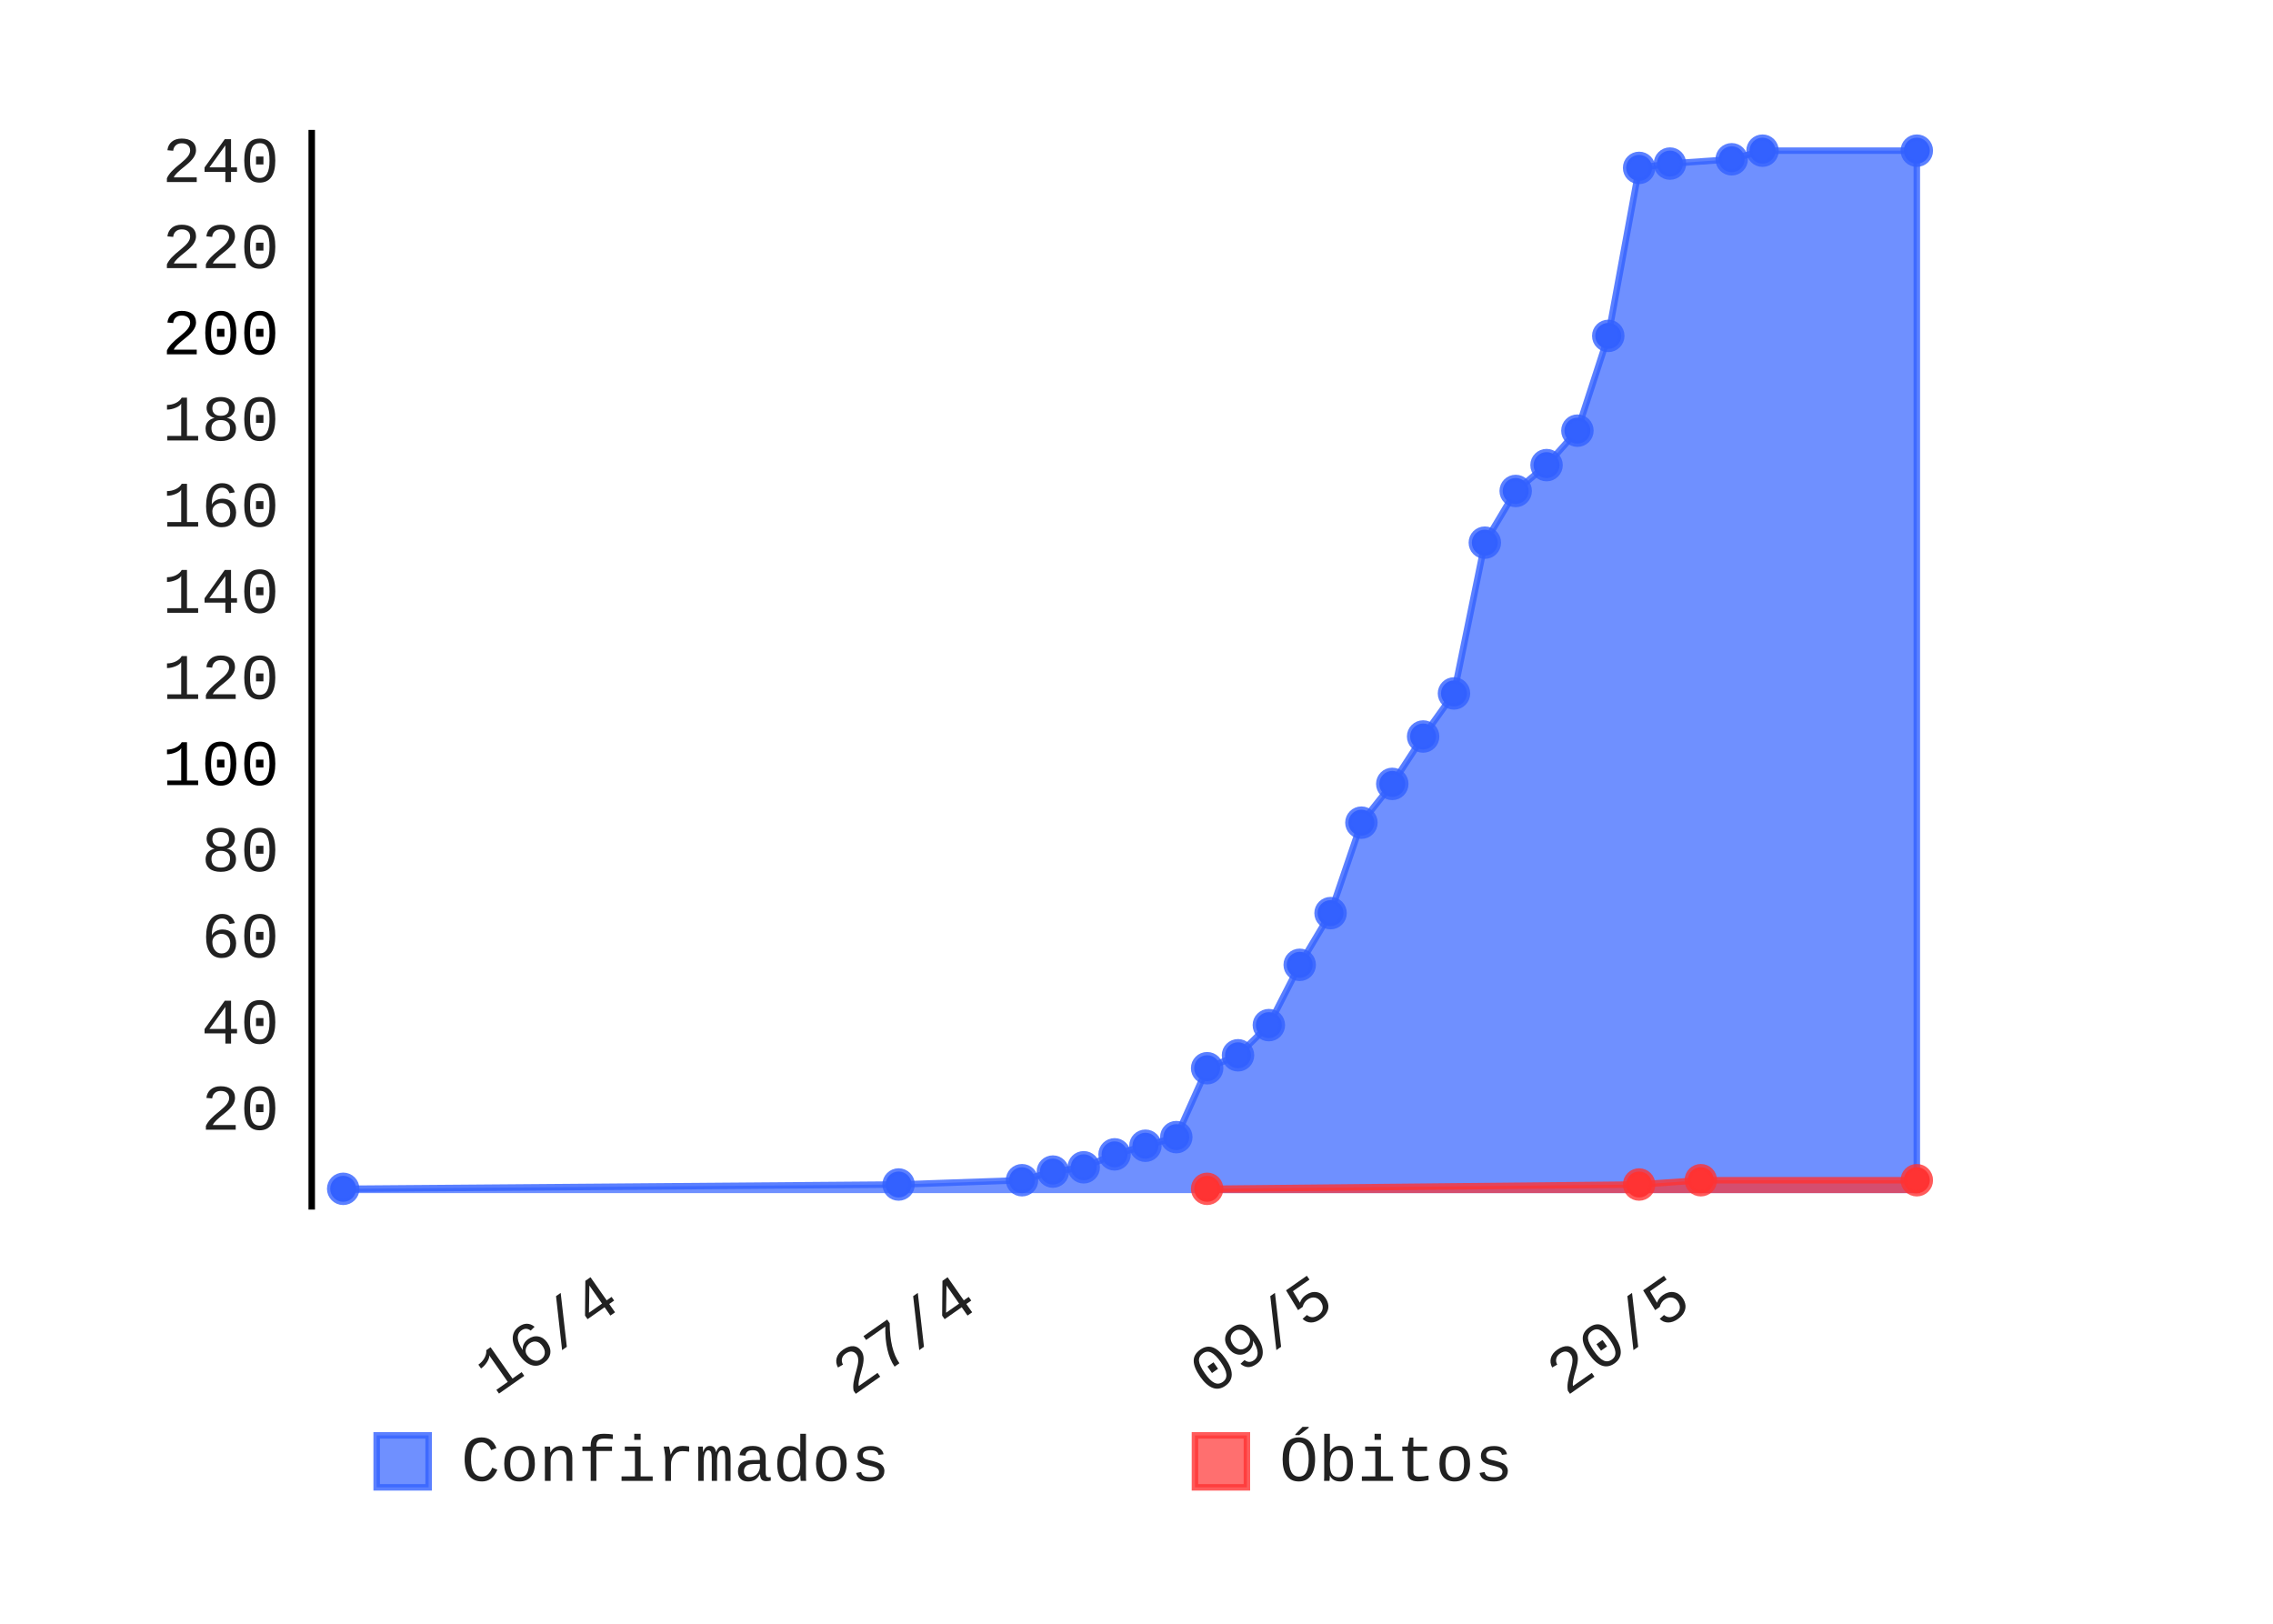
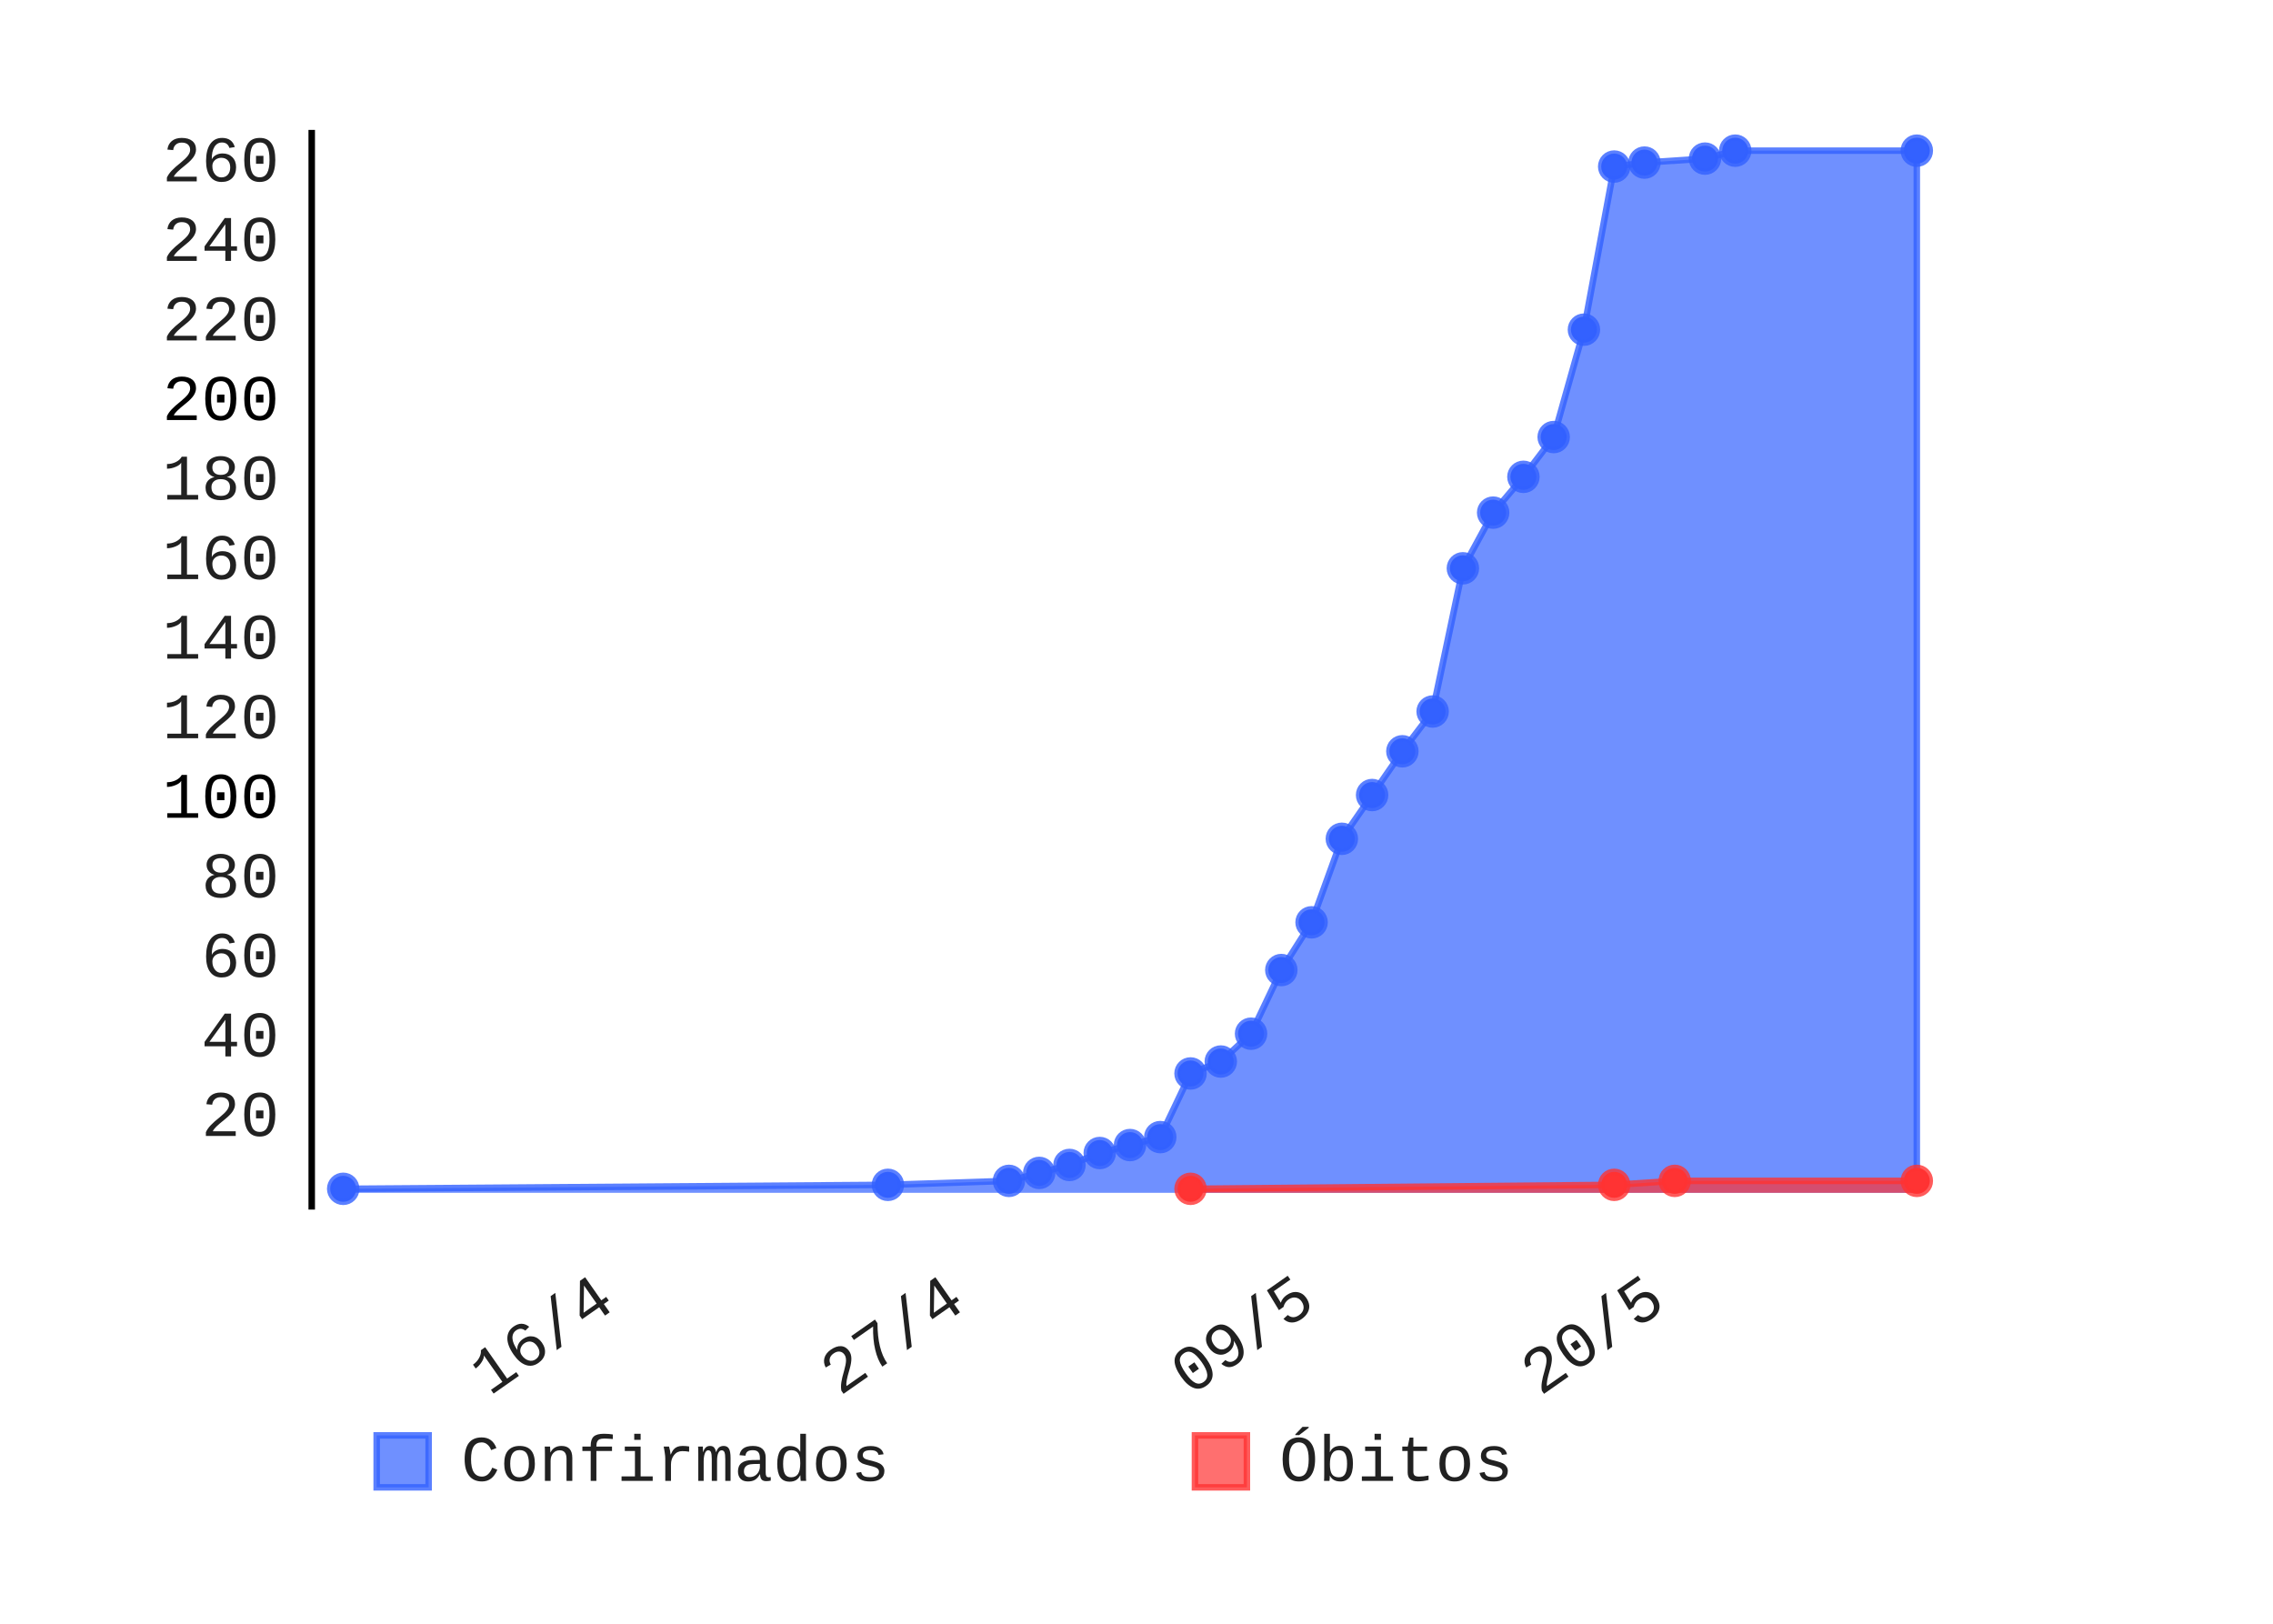
- <svg xmlns="http://www.w3.org/2000/svg" id="chart-cc127a09-cb07-4a10-84d8-d260913e892c" class="pygal-chart" viewBox="0 0 350 250" width="350" height="250">
+ <svg xmlns="http://www.w3.org/2000/svg" id="chart-29f1ea52-c10d-43d5-9485-0cf75e242107" class="pygal-chart" viewBox="0 0 350 250" width="350" height="250">
  <defs>
-     <style type="text/css">#chart-cc127a09-cb07-4a10-84d8-d260913e892c{-webkit-user-select:none;-webkit-font-smoothing:antialiased;font-family:Consolas,"Liberation Mono",Menlo,Courier,monospace}#chart-cc127a09-cb07-4a10-84d8-d260913e892c .title{font-family:Consolas,"Liberation Mono",Menlo,Courier,monospace;font-size:8px}#chart-cc127a09-cb07-4a10-84d8-d260913e892c .legends .legend text{font-family:Consolas,"Liberation Mono",Menlo,Courier,monospace;font-size:10px}#chart-cc127a09-cb07-4a10-84d8-d260913e892c .axis text{font-family:Consolas,"Liberation Mono",Menlo,Courier,monospace;font-size:10px}#chart-cc127a09-cb07-4a10-84d8-d260913e892c .axis text.major{font-family:Consolas,"Liberation Mono",Menlo,Courier,monospace;font-size:10px}#chart-cc127a09-cb07-4a10-84d8-d260913e892c .text-overlay text.value{font-family:Consolas,"Liberation Mono",Menlo,Courier,monospace;font-size:16px}#chart-cc127a09-cb07-4a10-84d8-d260913e892c .text-overlay text.label{font-family:Consolas,"Liberation Mono",Menlo,Courier,monospace;font-size:10px}#chart-cc127a09-cb07-4a10-84d8-d260913e892c .tooltip{font-family:Consolas,"Liberation Mono",Menlo,Courier,monospace;font-size:12px}#chart-cc127a09-cb07-4a10-84d8-d260913e892c text.no_data{font-family:Consolas,"Liberation Mono",Menlo,Courier,monospace;font-size:64px}
- #chart-cc127a09-cb07-4a10-84d8-d260913e892c{background-color:transparent}#chart-cc127a09-cb07-4a10-84d8-d260913e892c path,#chart-cc127a09-cb07-4a10-84d8-d260913e892c line,#chart-cc127a09-cb07-4a10-84d8-d260913e892c rect,#chart-cc127a09-cb07-4a10-84d8-d260913e892c circle{-webkit-transition:150ms;-moz-transition:150ms;transition:150ms}#chart-cc127a09-cb07-4a10-84d8-d260913e892c .graph &gt; .background{fill:transparent}#chart-cc127a09-cb07-4a10-84d8-d260913e892c .plot &gt; .background{fill:rgba(255,255,255,1)}#chart-cc127a09-cb07-4a10-84d8-d260913e892c .graph{fill:rgba(0,0,0,.87)}#chart-cc127a09-cb07-4a10-84d8-d260913e892c text.no_data{fill:rgba(0,0,0,1)}#chart-cc127a09-cb07-4a10-84d8-d260913e892c .title{fill:rgba(0,0,0,1)}#chart-cc127a09-cb07-4a10-84d8-d260913e892c .legends .legend text{fill:rgba(0,0,0,.87)}#chart-cc127a09-cb07-4a10-84d8-d260913e892c .legends .legend:hover text{fill:rgba(0,0,0,1)}#chart-cc127a09-cb07-4a10-84d8-d260913e892c .axis .line{stroke:rgba(0,0,0,1)}#chart-cc127a09-cb07-4a10-84d8-d260913e892c .axis .guide.line{stroke:rgba(0,0,0,.54)}#chart-cc127a09-cb07-4a10-84d8-d260913e892c .axis .major.line{stroke:rgba(0,0,0,.87)}#chart-cc127a09-cb07-4a10-84d8-d260913e892c .axis text.major{fill:rgba(0,0,0,1)}#chart-cc127a09-cb07-4a10-84d8-d260913e892c .axis.y .guides:hover .guide.line,#chart-cc127a09-cb07-4a10-84d8-d260913e892c .line-graph .axis.x .guides:hover .guide.line,#chart-cc127a09-cb07-4a10-84d8-d260913e892c .stackedline-graph .axis.x .guides:hover .guide.line,#chart-cc127a09-cb07-4a10-84d8-d260913e892c .xy-graph .axis.x .guides:hover .guide.line{stroke:rgba(0,0,0,1)}#chart-cc127a09-cb07-4a10-84d8-d260913e892c .axis .guides:hover text{fill:rgba(0,0,0,1)}#chart-cc127a09-cb07-4a10-84d8-d260913e892c .reactive{fill-opacity:.7;stroke-opacity:.8}#chart-cc127a09-cb07-4a10-84d8-d260913e892c .ci{stroke:rgba(0,0,0,.87)}#chart-cc127a09-cb07-4a10-84d8-d260913e892c .reactive.active,#chart-cc127a09-cb07-4a10-84d8-d260913e892c .active .reactive{fill-opacity:.8;stroke-opacity:.9;stroke-width:4}#chart-cc127a09-cb07-4a10-84d8-d260913e892c .ci .reactive.active{stroke-width:1.5}#chart-cc127a09-cb07-4a10-84d8-d260913e892c .series text{fill:rgba(0,0,0,1)}#chart-cc127a09-cb07-4a10-84d8-d260913e892c .tooltip rect{fill:rgba(255,255,255,1);stroke:rgba(0,0,0,1);-webkit-transition:opacity 150ms;-moz-transition:opacity 150ms;transition:opacity 150ms}#chart-cc127a09-cb07-4a10-84d8-d260913e892c .tooltip .label{fill:rgba(0,0,0,.87)}#chart-cc127a09-cb07-4a10-84d8-d260913e892c .tooltip .label{fill:rgba(0,0,0,.87)}#chart-cc127a09-cb07-4a10-84d8-d260913e892c .tooltip .legend{font-size:.8em;fill:rgba(0,0,0,.54)}#chart-cc127a09-cb07-4a10-84d8-d260913e892c .tooltip .x_label{font-size:.6em;fill:rgba(0,0,0,1)}#chart-cc127a09-cb07-4a10-84d8-d260913e892c .tooltip .xlink{font-size:.5em;text-decoration:underline}#chart-cc127a09-cb07-4a10-84d8-d260913e892c .tooltip .value{font-size:1.5em}#chart-cc127a09-cb07-4a10-84d8-d260913e892c .bound{font-size:.5em}#chart-cc127a09-cb07-4a10-84d8-d260913e892c .max-value{font-size:.75em;fill:rgba(0,0,0,.54)}#chart-cc127a09-cb07-4a10-84d8-d260913e892c .map-element{fill:rgba(255,255,255,1);stroke:rgba(0,0,0,.54) !important}#chart-cc127a09-cb07-4a10-84d8-d260913e892c .map-element .reactive{fill-opacity:inherit;stroke-opacity:inherit}#chart-cc127a09-cb07-4a10-84d8-d260913e892c .color-0,#chart-cc127a09-cb07-4a10-84d8-d260913e892c .color-0 a:visited{stroke:#3361FF;fill:#3361FF}#chart-cc127a09-cb07-4a10-84d8-d260913e892c .color-1,#chart-cc127a09-cb07-4a10-84d8-d260913e892c .color-1 a:visited{stroke:#FF3333;fill:#FF3333}#chart-cc127a09-cb07-4a10-84d8-d260913e892c .text-overlay .color-0 text{fill:black}#chart-cc127a09-cb07-4a10-84d8-d260913e892c .text-overlay .color-1 text{fill:black}
- #chart-cc127a09-cb07-4a10-84d8-d260913e892c text.no_data{text-anchor:middle}#chart-cc127a09-cb07-4a10-84d8-d260913e892c .guide.line{fill:none}#chart-cc127a09-cb07-4a10-84d8-d260913e892c .centered{text-anchor:middle}#chart-cc127a09-cb07-4a10-84d8-d260913e892c .title{text-anchor:middle}#chart-cc127a09-cb07-4a10-84d8-d260913e892c .legends .legend text{fill-opacity:1}#chart-cc127a09-cb07-4a10-84d8-d260913e892c .axis.x text{text-anchor:middle}#chart-cc127a09-cb07-4a10-84d8-d260913e892c .axis.x:not(.web) text[transform]{text-anchor:start}#chart-cc127a09-cb07-4a10-84d8-d260913e892c .axis.x:not(.web) text[transform].backwards{text-anchor:end}#chart-cc127a09-cb07-4a10-84d8-d260913e892c .axis.y text{text-anchor:end}#chart-cc127a09-cb07-4a10-84d8-d260913e892c .axis.y text[transform].backwards{text-anchor:start}#chart-cc127a09-cb07-4a10-84d8-d260913e892c .axis.y2 text{text-anchor:start}#chart-cc127a09-cb07-4a10-84d8-d260913e892c .axis.y2 text[transform].backwards{text-anchor:end}#chart-cc127a09-cb07-4a10-84d8-d260913e892c .axis .guide.line{stroke-dasharray:4,4}#chart-cc127a09-cb07-4a10-84d8-d260913e892c .axis .major.guide.line{stroke-dasharray:6,6}#chart-cc127a09-cb07-4a10-84d8-d260913e892c .horizontal .axis.y .guide.line,#chart-cc127a09-cb07-4a10-84d8-d260913e892c .horizontal .axis.y2 .guide.line,#chart-cc127a09-cb07-4a10-84d8-d260913e892c .vertical .axis.x .guide.line{opacity:0}#chart-cc127a09-cb07-4a10-84d8-d260913e892c .horizontal .axis.always_show .guide.line,#chart-cc127a09-cb07-4a10-84d8-d260913e892c .vertical .axis.always_show .guide.line{opacity:1 !important}#chart-cc127a09-cb07-4a10-84d8-d260913e892c .axis.y .guides:hover .guide.line,#chart-cc127a09-cb07-4a10-84d8-d260913e892c .axis.y2 .guides:hover .guide.line,#chart-cc127a09-cb07-4a10-84d8-d260913e892c .axis.x .guides:hover .guide.line{opacity:1}#chart-cc127a09-cb07-4a10-84d8-d260913e892c .axis .guides:hover text{opacity:1}#chart-cc127a09-cb07-4a10-84d8-d260913e892c .nofill{fill:none}#chart-cc127a09-cb07-4a10-84d8-d260913e892c .subtle-fill{fill-opacity:.2}#chart-cc127a09-cb07-4a10-84d8-d260913e892c .dot{stroke-width:1px;fill-opacity:1}#chart-cc127a09-cb07-4a10-84d8-d260913e892c .dot.active{stroke-width:5px}#chart-cc127a09-cb07-4a10-84d8-d260913e892c .dot.negative{fill:transparent}#chart-cc127a09-cb07-4a10-84d8-d260913e892c text,#chart-cc127a09-cb07-4a10-84d8-d260913e892c tspan{stroke:none !important}#chart-cc127a09-cb07-4a10-84d8-d260913e892c .series text.active{opacity:1}#chart-cc127a09-cb07-4a10-84d8-d260913e892c .tooltip rect{fill-opacity:.95;stroke-width:.5}#chart-cc127a09-cb07-4a10-84d8-d260913e892c .tooltip text{fill-opacity:1}#chart-cc127a09-cb07-4a10-84d8-d260913e892c .showable{visibility:hidden}#chart-cc127a09-cb07-4a10-84d8-d260913e892c .showable.shown{visibility:visible}#chart-cc127a09-cb07-4a10-84d8-d260913e892c .gauge-background{fill:rgba(229,229,229,1);stroke:none}#chart-cc127a09-cb07-4a10-84d8-d260913e892c .bg-lines{stroke:transparent;stroke-width:2px}</style>
+     <style type="text/css">#chart-29f1ea52-c10d-43d5-9485-0cf75e242107{-webkit-user-select:none;-webkit-font-smoothing:antialiased;font-family:Consolas,"Liberation Mono",Menlo,Courier,monospace}#chart-29f1ea52-c10d-43d5-9485-0cf75e242107 .title{font-family:Consolas,"Liberation Mono",Menlo,Courier,monospace;font-size:8px}#chart-29f1ea52-c10d-43d5-9485-0cf75e242107 .legends .legend text{font-family:Consolas,"Liberation Mono",Menlo,Courier,monospace;font-size:10px}#chart-29f1ea52-c10d-43d5-9485-0cf75e242107 .axis text{font-family:Consolas,"Liberation Mono",Menlo,Courier,monospace;font-size:10px}#chart-29f1ea52-c10d-43d5-9485-0cf75e242107 .axis text.major{font-family:Consolas,"Liberation Mono",Menlo,Courier,monospace;font-size:10px}#chart-29f1ea52-c10d-43d5-9485-0cf75e242107 .text-overlay text.value{font-family:Consolas,"Liberation Mono",Menlo,Courier,monospace;font-size:16px}#chart-29f1ea52-c10d-43d5-9485-0cf75e242107 .text-overlay text.label{font-family:Consolas,"Liberation Mono",Menlo,Courier,monospace;font-size:10px}#chart-29f1ea52-c10d-43d5-9485-0cf75e242107 .tooltip{font-family:Consolas,"Liberation Mono",Menlo,Courier,monospace;font-size:12px}#chart-29f1ea52-c10d-43d5-9485-0cf75e242107 text.no_data{font-family:Consolas,"Liberation Mono",Menlo,Courier,monospace;font-size:64px}
+ #chart-29f1ea52-c10d-43d5-9485-0cf75e242107{background-color:transparent}#chart-29f1ea52-c10d-43d5-9485-0cf75e242107 path,#chart-29f1ea52-c10d-43d5-9485-0cf75e242107 line,#chart-29f1ea52-c10d-43d5-9485-0cf75e242107 rect,#chart-29f1ea52-c10d-43d5-9485-0cf75e242107 circle{-webkit-transition:150ms;-moz-transition:150ms;transition:150ms}#chart-29f1ea52-c10d-43d5-9485-0cf75e242107 .graph &gt; .background{fill:transparent}#chart-29f1ea52-c10d-43d5-9485-0cf75e242107 .plot &gt; .background{fill:rgba(255,255,255,1)}#chart-29f1ea52-c10d-43d5-9485-0cf75e242107 .graph{fill:rgba(0,0,0,.87)}#chart-29f1ea52-c10d-43d5-9485-0cf75e242107 text.no_data{fill:rgba(0,0,0,1)}#chart-29f1ea52-c10d-43d5-9485-0cf75e242107 .title{fill:rgba(0,0,0,1)}#chart-29f1ea52-c10d-43d5-9485-0cf75e242107 .legends .legend text{fill:rgba(0,0,0,.87)}#chart-29f1ea52-c10d-43d5-9485-0cf75e242107 .legends .legend:hover text{fill:rgba(0,0,0,1)}#chart-29f1ea52-c10d-43d5-9485-0cf75e242107 .axis .line{stroke:rgba(0,0,0,1)}#chart-29f1ea52-c10d-43d5-9485-0cf75e242107 .axis .guide.line{stroke:rgba(0,0,0,.54)}#chart-29f1ea52-c10d-43d5-9485-0cf75e242107 .axis .major.line{stroke:rgba(0,0,0,.87)}#chart-29f1ea52-c10d-43d5-9485-0cf75e242107 .axis text.major{fill:rgba(0,0,0,1)}#chart-29f1ea52-c10d-43d5-9485-0cf75e242107 .axis.y .guides:hover .guide.line,#chart-29f1ea52-c10d-43d5-9485-0cf75e242107 .line-graph .axis.x .guides:hover .guide.line,#chart-29f1ea52-c10d-43d5-9485-0cf75e242107 .stackedline-graph .axis.x .guides:hover .guide.line,#chart-29f1ea52-c10d-43d5-9485-0cf75e242107 .xy-graph .axis.x .guides:hover .guide.line{stroke:rgba(0,0,0,1)}#chart-29f1ea52-c10d-43d5-9485-0cf75e242107 .axis .guides:hover text{fill:rgba(0,0,0,1)}#chart-29f1ea52-c10d-43d5-9485-0cf75e242107 .reactive{fill-opacity:.7;stroke-opacity:.8}#chart-29f1ea52-c10d-43d5-9485-0cf75e242107 .ci{stroke:rgba(0,0,0,.87)}#chart-29f1ea52-c10d-43d5-9485-0cf75e242107 .reactive.active,#chart-29f1ea52-c10d-43d5-9485-0cf75e242107 .active .reactive{fill-opacity:.8;stroke-opacity:.9;stroke-width:4}#chart-29f1ea52-c10d-43d5-9485-0cf75e242107 .ci .reactive.active{stroke-width:1.5}#chart-29f1ea52-c10d-43d5-9485-0cf75e242107 .series text{fill:rgba(0,0,0,1)}#chart-29f1ea52-c10d-43d5-9485-0cf75e242107 .tooltip rect{fill:rgba(255,255,255,1);stroke:rgba(0,0,0,1);-webkit-transition:opacity 150ms;-moz-transition:opacity 150ms;transition:opacity 150ms}#chart-29f1ea52-c10d-43d5-9485-0cf75e242107 .tooltip .label{fill:rgba(0,0,0,.87)}#chart-29f1ea52-c10d-43d5-9485-0cf75e242107 .tooltip .label{fill:rgba(0,0,0,.87)}#chart-29f1ea52-c10d-43d5-9485-0cf75e242107 .tooltip .legend{font-size:.8em;fill:rgba(0,0,0,.54)}#chart-29f1ea52-c10d-43d5-9485-0cf75e242107 .tooltip .x_label{font-size:.6em;fill:rgba(0,0,0,1)}#chart-29f1ea52-c10d-43d5-9485-0cf75e242107 .tooltip .xlink{font-size:.5em;text-decoration:underline}#chart-29f1ea52-c10d-43d5-9485-0cf75e242107 .tooltip .value{font-size:1.5em}#chart-29f1ea52-c10d-43d5-9485-0cf75e242107 .bound{font-size:.5em}#chart-29f1ea52-c10d-43d5-9485-0cf75e242107 .max-value{font-size:.75em;fill:rgba(0,0,0,.54)}#chart-29f1ea52-c10d-43d5-9485-0cf75e242107 .map-element{fill:rgba(255,255,255,1);stroke:rgba(0,0,0,.54) !important}#chart-29f1ea52-c10d-43d5-9485-0cf75e242107 .map-element .reactive{fill-opacity:inherit;stroke-opacity:inherit}#chart-29f1ea52-c10d-43d5-9485-0cf75e242107 .color-0,#chart-29f1ea52-c10d-43d5-9485-0cf75e242107 .color-0 a:visited{stroke:#3361FF;fill:#3361FF}#chart-29f1ea52-c10d-43d5-9485-0cf75e242107 .color-1,#chart-29f1ea52-c10d-43d5-9485-0cf75e242107 .color-1 a:visited{stroke:#FF3333;fill:#FF3333}#chart-29f1ea52-c10d-43d5-9485-0cf75e242107 .text-overlay .color-0 text{fill:black}#chart-29f1ea52-c10d-43d5-9485-0cf75e242107 .text-overlay .color-1 text{fill:black}
+ #chart-29f1ea52-c10d-43d5-9485-0cf75e242107 text.no_data{text-anchor:middle}#chart-29f1ea52-c10d-43d5-9485-0cf75e242107 .guide.line{fill:none}#chart-29f1ea52-c10d-43d5-9485-0cf75e242107 .centered{text-anchor:middle}#chart-29f1ea52-c10d-43d5-9485-0cf75e242107 .title{text-anchor:middle}#chart-29f1ea52-c10d-43d5-9485-0cf75e242107 .legends .legend text{fill-opacity:1}#chart-29f1ea52-c10d-43d5-9485-0cf75e242107 .axis.x text{text-anchor:middle}#chart-29f1ea52-c10d-43d5-9485-0cf75e242107 .axis.x:not(.web) text[transform]{text-anchor:start}#chart-29f1ea52-c10d-43d5-9485-0cf75e242107 .axis.x:not(.web) text[transform].backwards{text-anchor:end}#chart-29f1ea52-c10d-43d5-9485-0cf75e242107 .axis.y text{text-anchor:end}#chart-29f1ea52-c10d-43d5-9485-0cf75e242107 .axis.y text[transform].backwards{text-anchor:start}#chart-29f1ea52-c10d-43d5-9485-0cf75e242107 .axis.y2 text{text-anchor:start}#chart-29f1ea52-c10d-43d5-9485-0cf75e242107 .axis.y2 text[transform].backwards{text-anchor:end}#chart-29f1ea52-c10d-43d5-9485-0cf75e242107 .axis .guide.line{stroke-dasharray:4,4}#chart-29f1ea52-c10d-43d5-9485-0cf75e242107 .axis .major.guide.line{stroke-dasharray:6,6}#chart-29f1ea52-c10d-43d5-9485-0cf75e242107 .horizontal .axis.y .guide.line,#chart-29f1ea52-c10d-43d5-9485-0cf75e242107 .horizontal .axis.y2 .guide.line,#chart-29f1ea52-c10d-43d5-9485-0cf75e242107 .vertical .axis.x .guide.line{opacity:0}#chart-29f1ea52-c10d-43d5-9485-0cf75e242107 .horizontal .axis.always_show .guide.line,#chart-29f1ea52-c10d-43d5-9485-0cf75e242107 .vertical .axis.always_show .guide.line{opacity:1 !important}#chart-29f1ea52-c10d-43d5-9485-0cf75e242107 .axis.y .guides:hover .guide.line,#chart-29f1ea52-c10d-43d5-9485-0cf75e242107 .axis.y2 .guides:hover .guide.line,#chart-29f1ea52-c10d-43d5-9485-0cf75e242107 .axis.x .guides:hover .guide.line{opacity:1}#chart-29f1ea52-c10d-43d5-9485-0cf75e242107 .axis .guides:hover text{opacity:1}#chart-29f1ea52-c10d-43d5-9485-0cf75e242107 .nofill{fill:none}#chart-29f1ea52-c10d-43d5-9485-0cf75e242107 .subtle-fill{fill-opacity:.2}#chart-29f1ea52-c10d-43d5-9485-0cf75e242107 .dot{stroke-width:1px;fill-opacity:1}#chart-29f1ea52-c10d-43d5-9485-0cf75e242107 .dot.active{stroke-width:5px}#chart-29f1ea52-c10d-43d5-9485-0cf75e242107 .dot.negative{fill:transparent}#chart-29f1ea52-c10d-43d5-9485-0cf75e242107 text,#chart-29f1ea52-c10d-43d5-9485-0cf75e242107 tspan{stroke:none !important}#chart-29f1ea52-c10d-43d5-9485-0cf75e242107 .series text.active{opacity:1}#chart-29f1ea52-c10d-43d5-9485-0cf75e242107 .tooltip rect{fill-opacity:.95;stroke-width:.5}#chart-29f1ea52-c10d-43d5-9485-0cf75e242107 .tooltip text{fill-opacity:1}#chart-29f1ea52-c10d-43d5-9485-0cf75e242107 .showable{visibility:hidden}#chart-29f1ea52-c10d-43d5-9485-0cf75e242107 .showable.shown{visibility:visible}#chart-29f1ea52-c10d-43d5-9485-0cf75e242107 .gauge-background{fill:rgba(229,229,229,1);stroke:none}#chart-29f1ea52-c10d-43d5-9485-0cf75e242107 .bg-lines{stroke:transparent;stroke-width:2px}</style>
  </defs>
  <g class="graph datetimeline-graph vertical">
    <rect x="0" y="0" width="350" height="250" class="background" />
    <g transform="translate(48, 20)" class="plot">
      <rect x="0" y="0" width="252.0" height="166.234" class="background" />
      <g class="axis y">
        <g class="guides">
-           <text x="-5" y="153.936" class="">20</text>
+           <text x="-5" y="154.901" class="">20</text>
        </g>
        <g class="guides">
-           <text x="-5" y="140.671" class="">40</text>
+           <text x="-5" y="142.653" class="">40</text>
        </g>
        <g class="guides">
-           <text x="-5" y="127.406" class="">60</text>
+           <text x="-5" y="130.405" class="">60</text>
        </g>
        <g class="guides">
-           <text x="-5" y="114.141" class="">80</text>
+           <text x="-5" y="118.157" class="">80</text>
        </g>
        <g class="guides">
-           <text x="-5" y="100.877" class="major">100</text>
+           <text x="-5" y="105.908" class="major">100</text>
        </g>
        <g class="guides">
-           <text x="-5" y="87.612" class="">120</text>
+           <text x="-5" y="93.66" class="">120</text>
        </g>
        <g class="guides">
-           <text x="-5" y="74.347" class="">140</text>
+           <text x="-5" y="81.412" class="">140</text>
        </g>
        <g class="guides">
-           <text x="-5" y="61.082" class="">160</text>
+           <text x="-5" y="69.163" class="">160</text>
        </g>
        <g class="guides">
-           <text x="-5" y="47.818" class="">180</text>
+           <text x="-5" y="56.915" class="">180</text>
        </g>
        <g class="guides">
-           <text x="-5" y="34.553" class="major">200</text>
+           <text x="-5" y="44.667" class="major">200</text>
        </g>
        <g class="guides">
-           <text x="-5" y="21.288" class="">220</text>
+           <text x="-5" y="32.418" class="">220</text>
        </g>
        <g class="guides">
-           <text x="-5" y="8.023" class="">240</text>
+           <text x="-5" y="20.17" class="">240</text>
+         </g>
+         <g class="guides">
+           <text x="-5" y="7.922" class="">260</text>
        </g>
      </g>
      <g class="axis x">
        <path d="M0 0 v166.234" class="line" />
        <g class="guides">
-           <path d="M47.87 0 v166.234" class="guide line" />
-           <text x="47.87" y="181.234" class="backwards" transform="rotate(325 47.87029 181.2342)">16/4</text>
+           <path d="M47.043 0 v166.234" class="guide line" />
+           <text x="47.043" y="181.234" class="backwards" transform="rotate(325 47.0429 181.2342)">16/4</text>
        </g>
        <g class="guides">
-           <path d="M102.86 0 v166.234" class="guide line" />
-           <text x="102.86" y="181.234" class="backwards" transform="rotate(325 102.8602 181.2342)">27/4</text>
+           <path d="M100.975 0 v166.234" class="guide line" />
+           <text x="100.975" y="181.234" class="backwards" transform="rotate(325 100.9753 181.2342)">27/4</text>
        </g>
        <g class="guides">
-           <path d="M157.85 0 v166.234" class="guide line" />
-           <text x="157.85" y="181.234" class="backwards" transform="rotate(325 157.8502 181.2342)">09/5</text>
+           <path d="M154.908 0 v166.234" class="guide line" />
+           <text x="154.908" y="181.234" class="backwards" transform="rotate(325 154.9078 181.2342)">09/5</text>
        </g>
        <g class="guides">
-           <path d="M212.84 0 v166.234" class="guide line" />
-           <text x="212.84" y="181.234" class="backwards" transform="rotate(325 212.8401 181.2342)">20/5</text>
+           <path d="M208.84 0 v166.234" class="guide line" />
+           <text x="208.84" y="181.234" class="backwards" transform="rotate(325 208.8402 181.2342)">20/5</text>
        </g>
      </g>
      <g class="series serie-0 color-0">
-         <path d="M4.846 163.701 L4.846 163.037 90.367 162.374 109.371 161.711 114.122 160.384 118.873 159.721 123.624 157.731 128.376 156.405 133.127 155.078 137.878 144.467 142.629 142.477 147.38 137.834 152.131 128.549 156.882 120.59 161.633 106.662 166.385 100.693 171.136 93.397 175.887 86.765 180.638 63.552 185.389 55.593 190.14 51.613 194.891 46.307 199.643 31.716 204.394 5.85 209.145 5.187 218.647 4.523 223.398 3.197 247.154 3.197 247.154 163.701" class="line reactive" />
+         <path d="M4.846 163.65 L4.846 163.037 88.722 162.425 107.361 161.813 112.021 160.588 116.68 159.363 121.34 157.526 126 156.301 130.66 155.076 135.32 145.277 139.979 143.44 144.639 139.153 149.299 129.354 153.959 122.005 158.618 109.145 163.278 102.408 167.938 95.672 172.598 89.547 177.257 67.5 181.917 58.927 186.577 53.415 191.237 47.291 195.896 30.756 200.556 5.646 205.216 5.034 214.536 4.422 219.195 3.197 247.154 3.197 247.154 163.65" class="line reactive" />
      </g>
      <g class="series serie-1 color-1">
-         <path d="M137.878 163.701 L137.878 163.037 204.394 162.374 213.896 161.711 247.154 161.711 247.154 163.701" class="line reactive" />
+         <path d="M135.32 163.65 L135.32 163.037 200.556 162.425 209.876 161.813 247.154 161.813 247.154 163.65" class="line reactive" />
      </g>
    </g>
    <g class="titles" />
    <g transform="translate(48, 20)" class="plot overlay">
      <g class="series serie-0 color-0">
        <g class="dots">
          <circle cx="4.846" cy="163.037" r="2" class="dot reactive tooltip-trigger" />
        </g>
        <g class="dots">
-           <circle cx="90.367" cy="162.374" r="2" class="dot reactive tooltip-trigger" />
+           <circle cx="88.722" cy="162.425" r="2" class="dot reactive tooltip-trigger" />
        </g>
        <g class="dots">
-           <circle cx="109.371" cy="161.711" r="2" class="dot reactive tooltip-trigger" />
+           <circle cx="107.361" cy="161.813" r="2" class="dot reactive tooltip-trigger" />
        </g>
        <g class="dots">
-           <circle cx="114.122" cy="160.384" r="2" class="dot reactive tooltip-trigger" />
+           <circle cx="112.021" cy="160.588" r="2" class="dot reactive tooltip-trigger" />
        </g>
        <g class="dots">
-           <circle cx="118.873" cy="159.721" r="2" class="dot reactive tooltip-trigger" />
+           <circle cx="116.68" cy="159.363" r="2" class="dot reactive tooltip-trigger" />
        </g>
        <g class="dots">
-           <circle cx="123.624" cy="157.731" r="2" class="dot reactive tooltip-trigger" />
+           <circle cx="121.34" cy="157.526" r="2" class="dot reactive tooltip-trigger" />
        </g>
        <g class="dots">
-           <circle cx="128.376" cy="156.405" r="2" class="dot reactive tooltip-trigger" />
+           <circle cx="126.0" cy="156.301" r="2" class="dot reactive tooltip-trigger" />
        </g>
        <g class="dots">
-           <circle cx="133.127" cy="155.078" r="2" class="dot reactive tooltip-trigger" />
+           <circle cx="130.66" cy="155.076" r="2" class="dot reactive tooltip-trigger" />
        </g>
        <g class="dots">
-           <circle cx="137.878" cy="144.467" r="2" class="dot reactive tooltip-trigger" />
+           <circle cx="135.32" cy="145.277" r="2" class="dot reactive tooltip-trigger" />
        </g>
        <g class="dots">
-           <circle cx="142.629" cy="142.477" r="2" class="dot reactive tooltip-trigger" />
+           <circle cx="139.979" cy="143.44" r="2" class="dot reactive tooltip-trigger" />
        </g>
        <g class="dots">
-           <circle cx="147.38" cy="137.834" r="2" class="dot reactive tooltip-trigger" />
+           <circle cx="144.639" cy="139.153" r="2" class="dot reactive tooltip-trigger" />
        </g>
        <g class="dots">
-           <circle cx="152.131" cy="128.549" r="2" class="dot reactive tooltip-trigger" />
+           <circle cx="149.299" cy="129.354" r="2" class="dot reactive tooltip-trigger" />
        </g>
        <g class="dots">
-           <circle cx="156.882" cy="120.59" r="2" class="dot reactive tooltip-trigger" />
+           <circle cx="153.959" cy="122.005" r="2" class="dot reactive tooltip-trigger" />
        </g>
        <g class="dots">
-           <circle cx="161.633" cy="106.662" r="2" class="dot reactive tooltip-trigger" />
+           <circle cx="158.618" cy="109.145" r="2" class="dot reactive tooltip-trigger" />
        </g>
        <g class="dots">
-           <circle cx="166.385" cy="100.693" r="2" class="dot reactive tooltip-trigger" />
+           <circle cx="163.278" cy="102.408" r="2" class="dot reactive tooltip-trigger" />
        </g>
        <g class="dots">
-           <circle cx="171.136" cy="93.397" r="2" class="dot reactive tooltip-trigger" />
+           <circle cx="167.938" cy="95.672" r="2" class="dot reactive tooltip-trigger" />
        </g>
        <g class="dots">
-           <circle cx="175.887" cy="86.765" r="2" class="dot reactive tooltip-trigger" />
+           <circle cx="172.598" cy="89.547" r="2" class="dot reactive tooltip-trigger" />
        </g>
        <g class="dots">
-           <circle cx="180.638" cy="63.552" r="2" class="dot reactive tooltip-trigger" />
+           <circle cx="177.257" cy="67.5" r="2" class="dot reactive tooltip-trigger" />
        </g>
        <g class="dots">
-           <circle cx="185.389" cy="55.593" r="2" class="dot reactive tooltip-trigger" />
+           <circle cx="181.917" cy="58.927" r="2" class="dot reactive tooltip-trigger" />
        </g>
        <g class="dots">
-           <circle cx="190.14" cy="51.613" r="2" class="dot reactive tooltip-trigger" />
+           <circle cx="186.577" cy="53.415" r="2" class="dot reactive tooltip-trigger" />
        </g>
        <g class="dots">
-           <circle cx="194.891" cy="46.307" r="2" class="dot reactive tooltip-trigger" />
+           <circle cx="191.237" cy="47.291" r="2" class="dot reactive tooltip-trigger" />
        </g>
        <g class="dots">
-           <circle cx="199.643" cy="31.716" r="2" class="dot reactive tooltip-trigger" />
+           <circle cx="195.896" cy="30.756" r="2" class="dot reactive tooltip-trigger" />
        </g>
        <g class="dots">
-           <circle cx="204.394" cy="5.85" r="2" class="dot reactive tooltip-trigger" />
+           <circle cx="200.556" cy="5.646" r="2" class="dot reactive tooltip-trigger" />
        </g>
        <g class="dots">
-           <circle cx="209.145" cy="5.187" r="2" class="dot reactive tooltip-trigger" />
+           <circle cx="205.216" cy="5.034" r="2" class="dot reactive tooltip-trigger" />
        </g>
        <g class="dots">
-           <circle cx="218.647" cy="4.523" r="2" class="dot reactive tooltip-trigger" />
+           <circle cx="214.536" cy="4.422" r="2" class="dot reactive tooltip-trigger" />
        </g>
        <g class="dots">
-           <circle cx="223.398" cy="3.197" r="2" class="dot reactive tooltip-trigger" />
+           <circle cx="219.195" cy="3.197" r="2" class="dot reactive tooltip-trigger" />
        </g>
        <g class="dots">
          <circle cx="247.154" cy="3.197" r="2" class="dot reactive tooltip-trigger" />
        </g>
      </g>
      <g class="series serie-1 color-1">
        <g class="dots">
-           <circle cx="137.878" cy="163.037" r="2" class="dot reactive tooltip-trigger" />
+           <circle cx="135.32" cy="163.037" r="2" class="dot reactive tooltip-trigger" />
        </g>
        <g class="dots">
-           <circle cx="204.394" cy="162.374" r="2" class="dot reactive tooltip-trigger" />
+           <circle cx="200.556" cy="162.425" r="2" class="dot reactive tooltip-trigger" />
        </g>
        <g class="dots">
-           <circle cx="213.896" cy="161.711" r="2" class="dot reactive tooltip-trigger" />
+           <circle cx="209.876" cy="161.813" r="2" class="dot reactive tooltip-trigger" />
        </g>
        <g class="dots">
-           <circle cx="247.154" cy="161.711" r="2" class="dot reactive tooltip-trigger" />
+           <circle cx="247.154" cy="161.813" r="2" class="dot reactive tooltip-trigger" />
        </g>
      </g>
    </g>
    <g transform="translate(48, 20)" class="plot text-overlay">
      <g class="series serie-0 color-0" />
      <g class="series serie-1 color-1" />
    </g>
    <g transform="translate(48, 20)" class="plot tooltip-overlay">
      <g transform="translate(0 0)" style="opacity: 0" class="tooltip">
        <rect rx="10" ry="10" width="0" height="0" class="tooltip-box" />
        <g class="text" />
      </g>
    </g>
    <g transform="translate(58, 220)" class="legends">
      <g id="activate-serie-0" class="legend reactive activate-serie">
        <rect x="0.0" y="1.0" width="8" height="8" class="color-0 reactive" />
        <text x="13.0" y="8.0">Confirmados</text>
      </g>
      <g id="activate-serie-1" class="legend reactive activate-serie">
        <rect x="126.0" y="1.0" width="8" height="8" class="color-1 reactive" />
        <text x="139.0" y="8.0">Óbitos</text>
      </g>
    </g>
  </g>
</svg>
